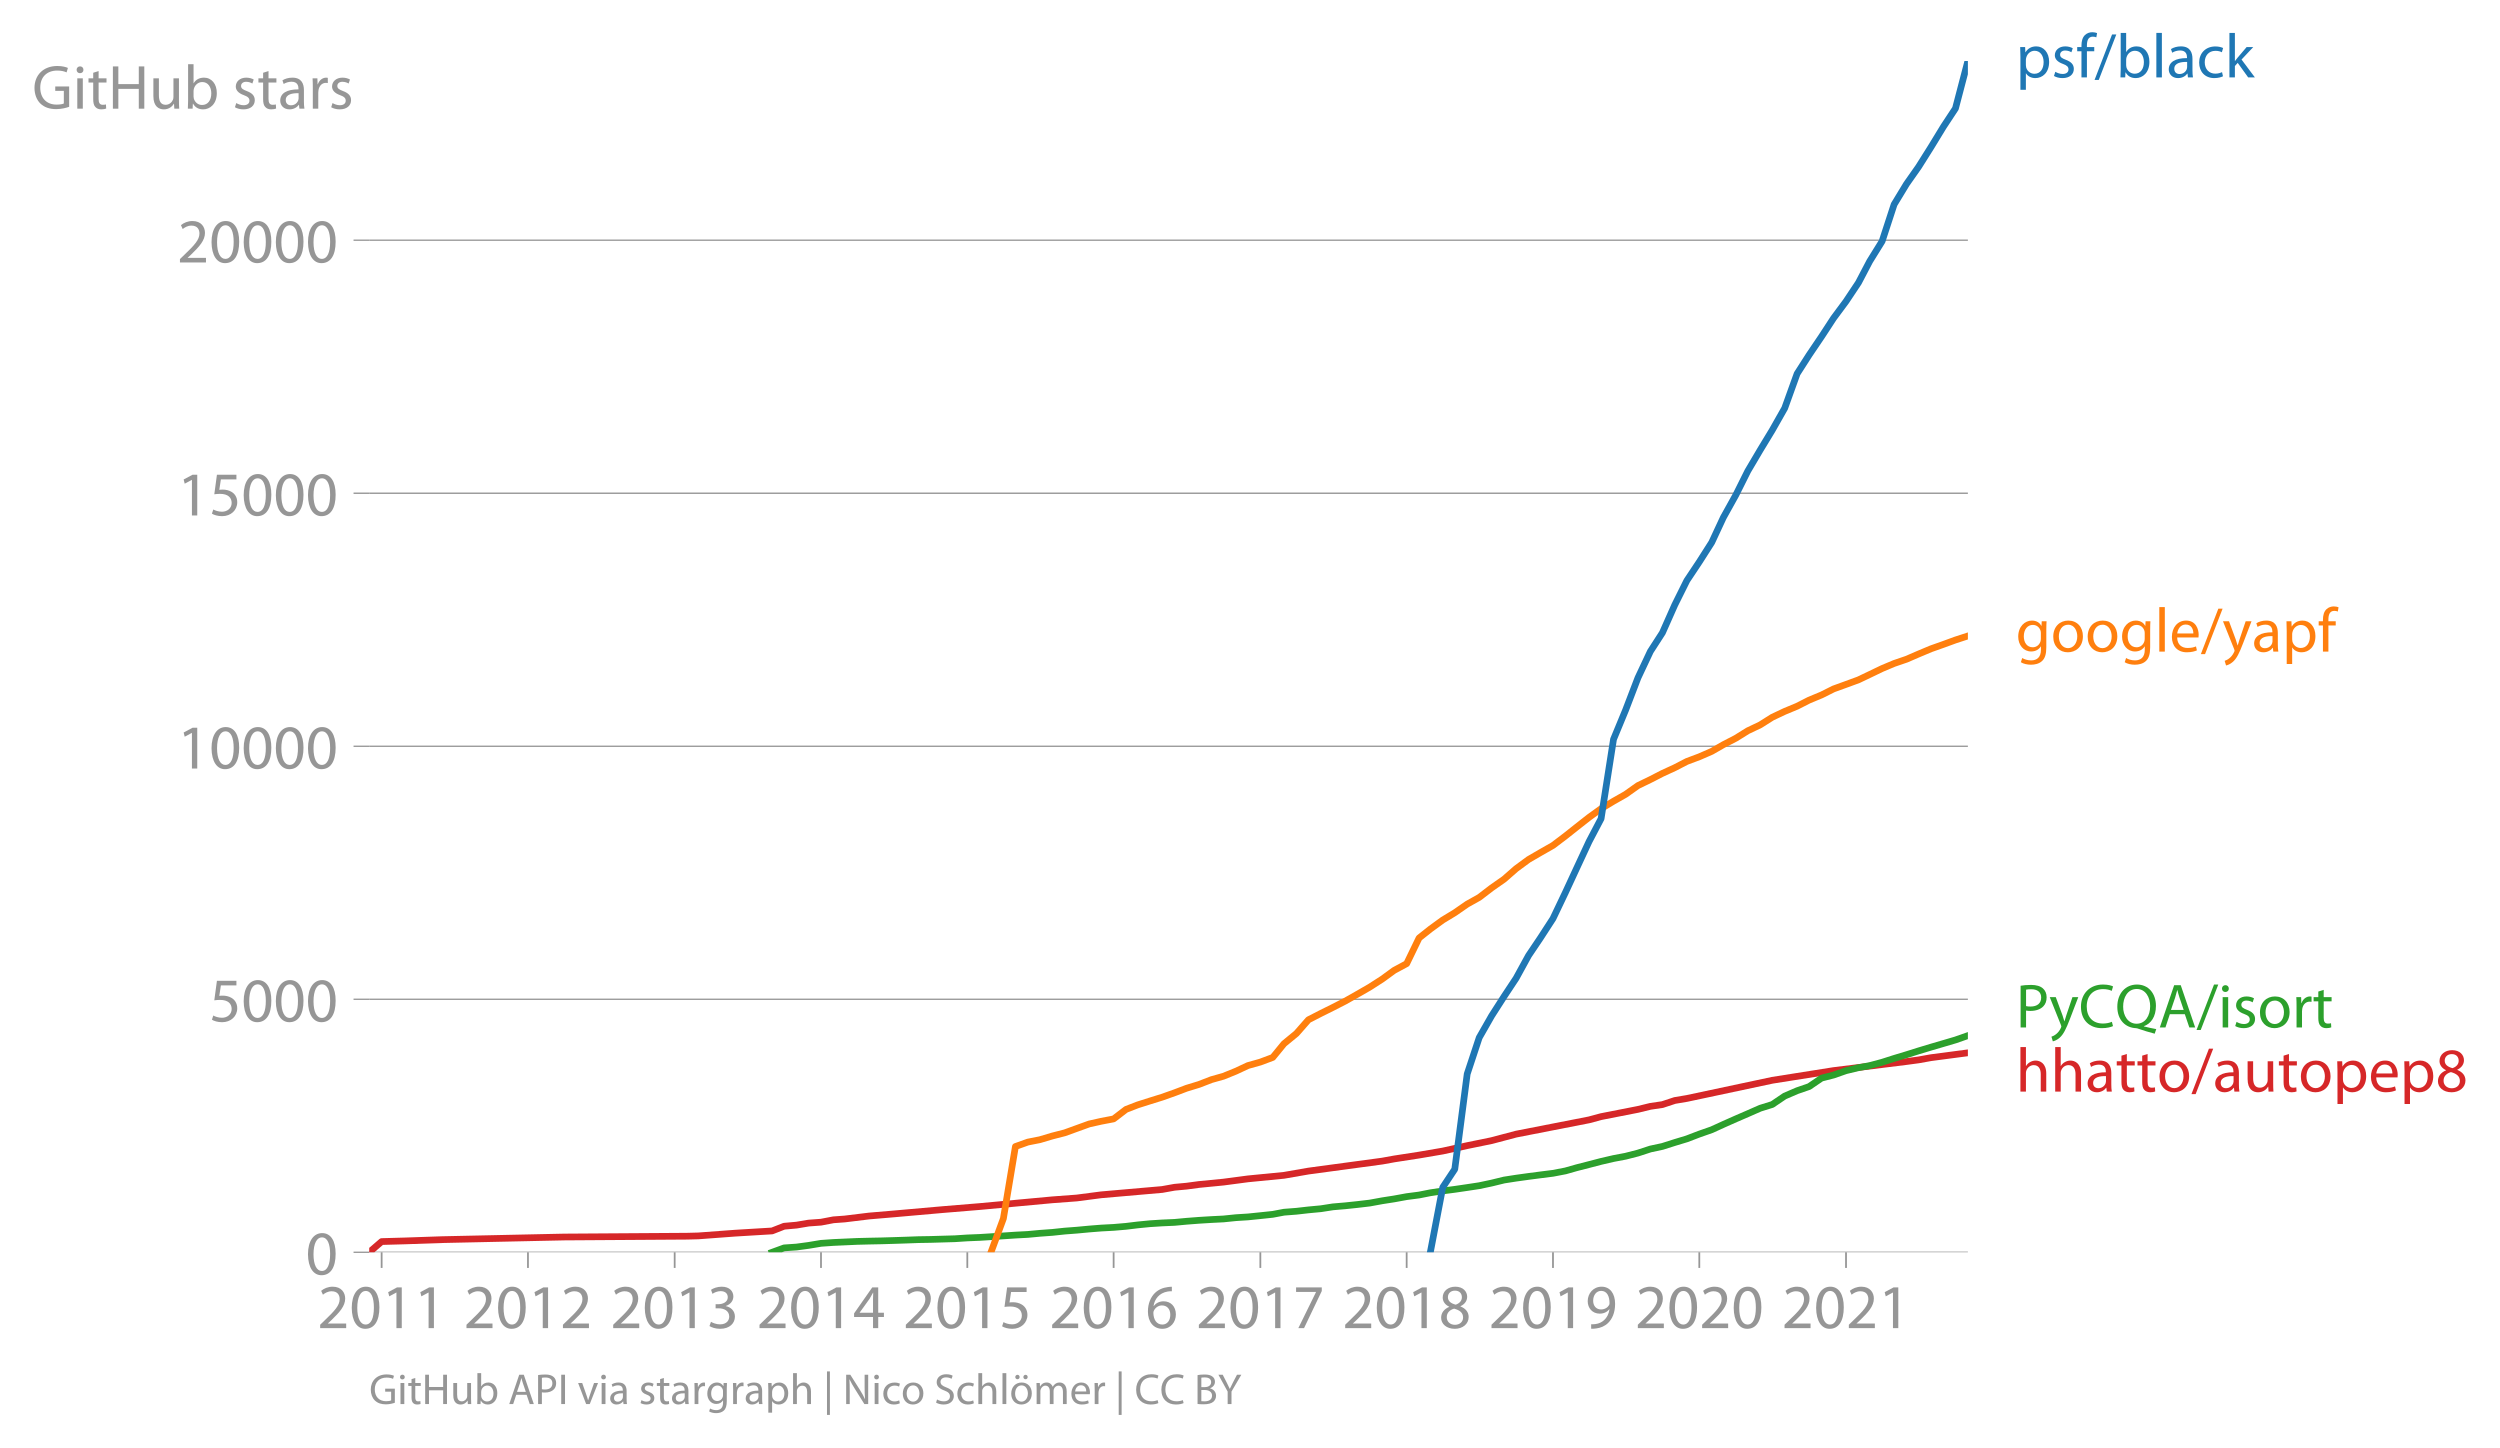
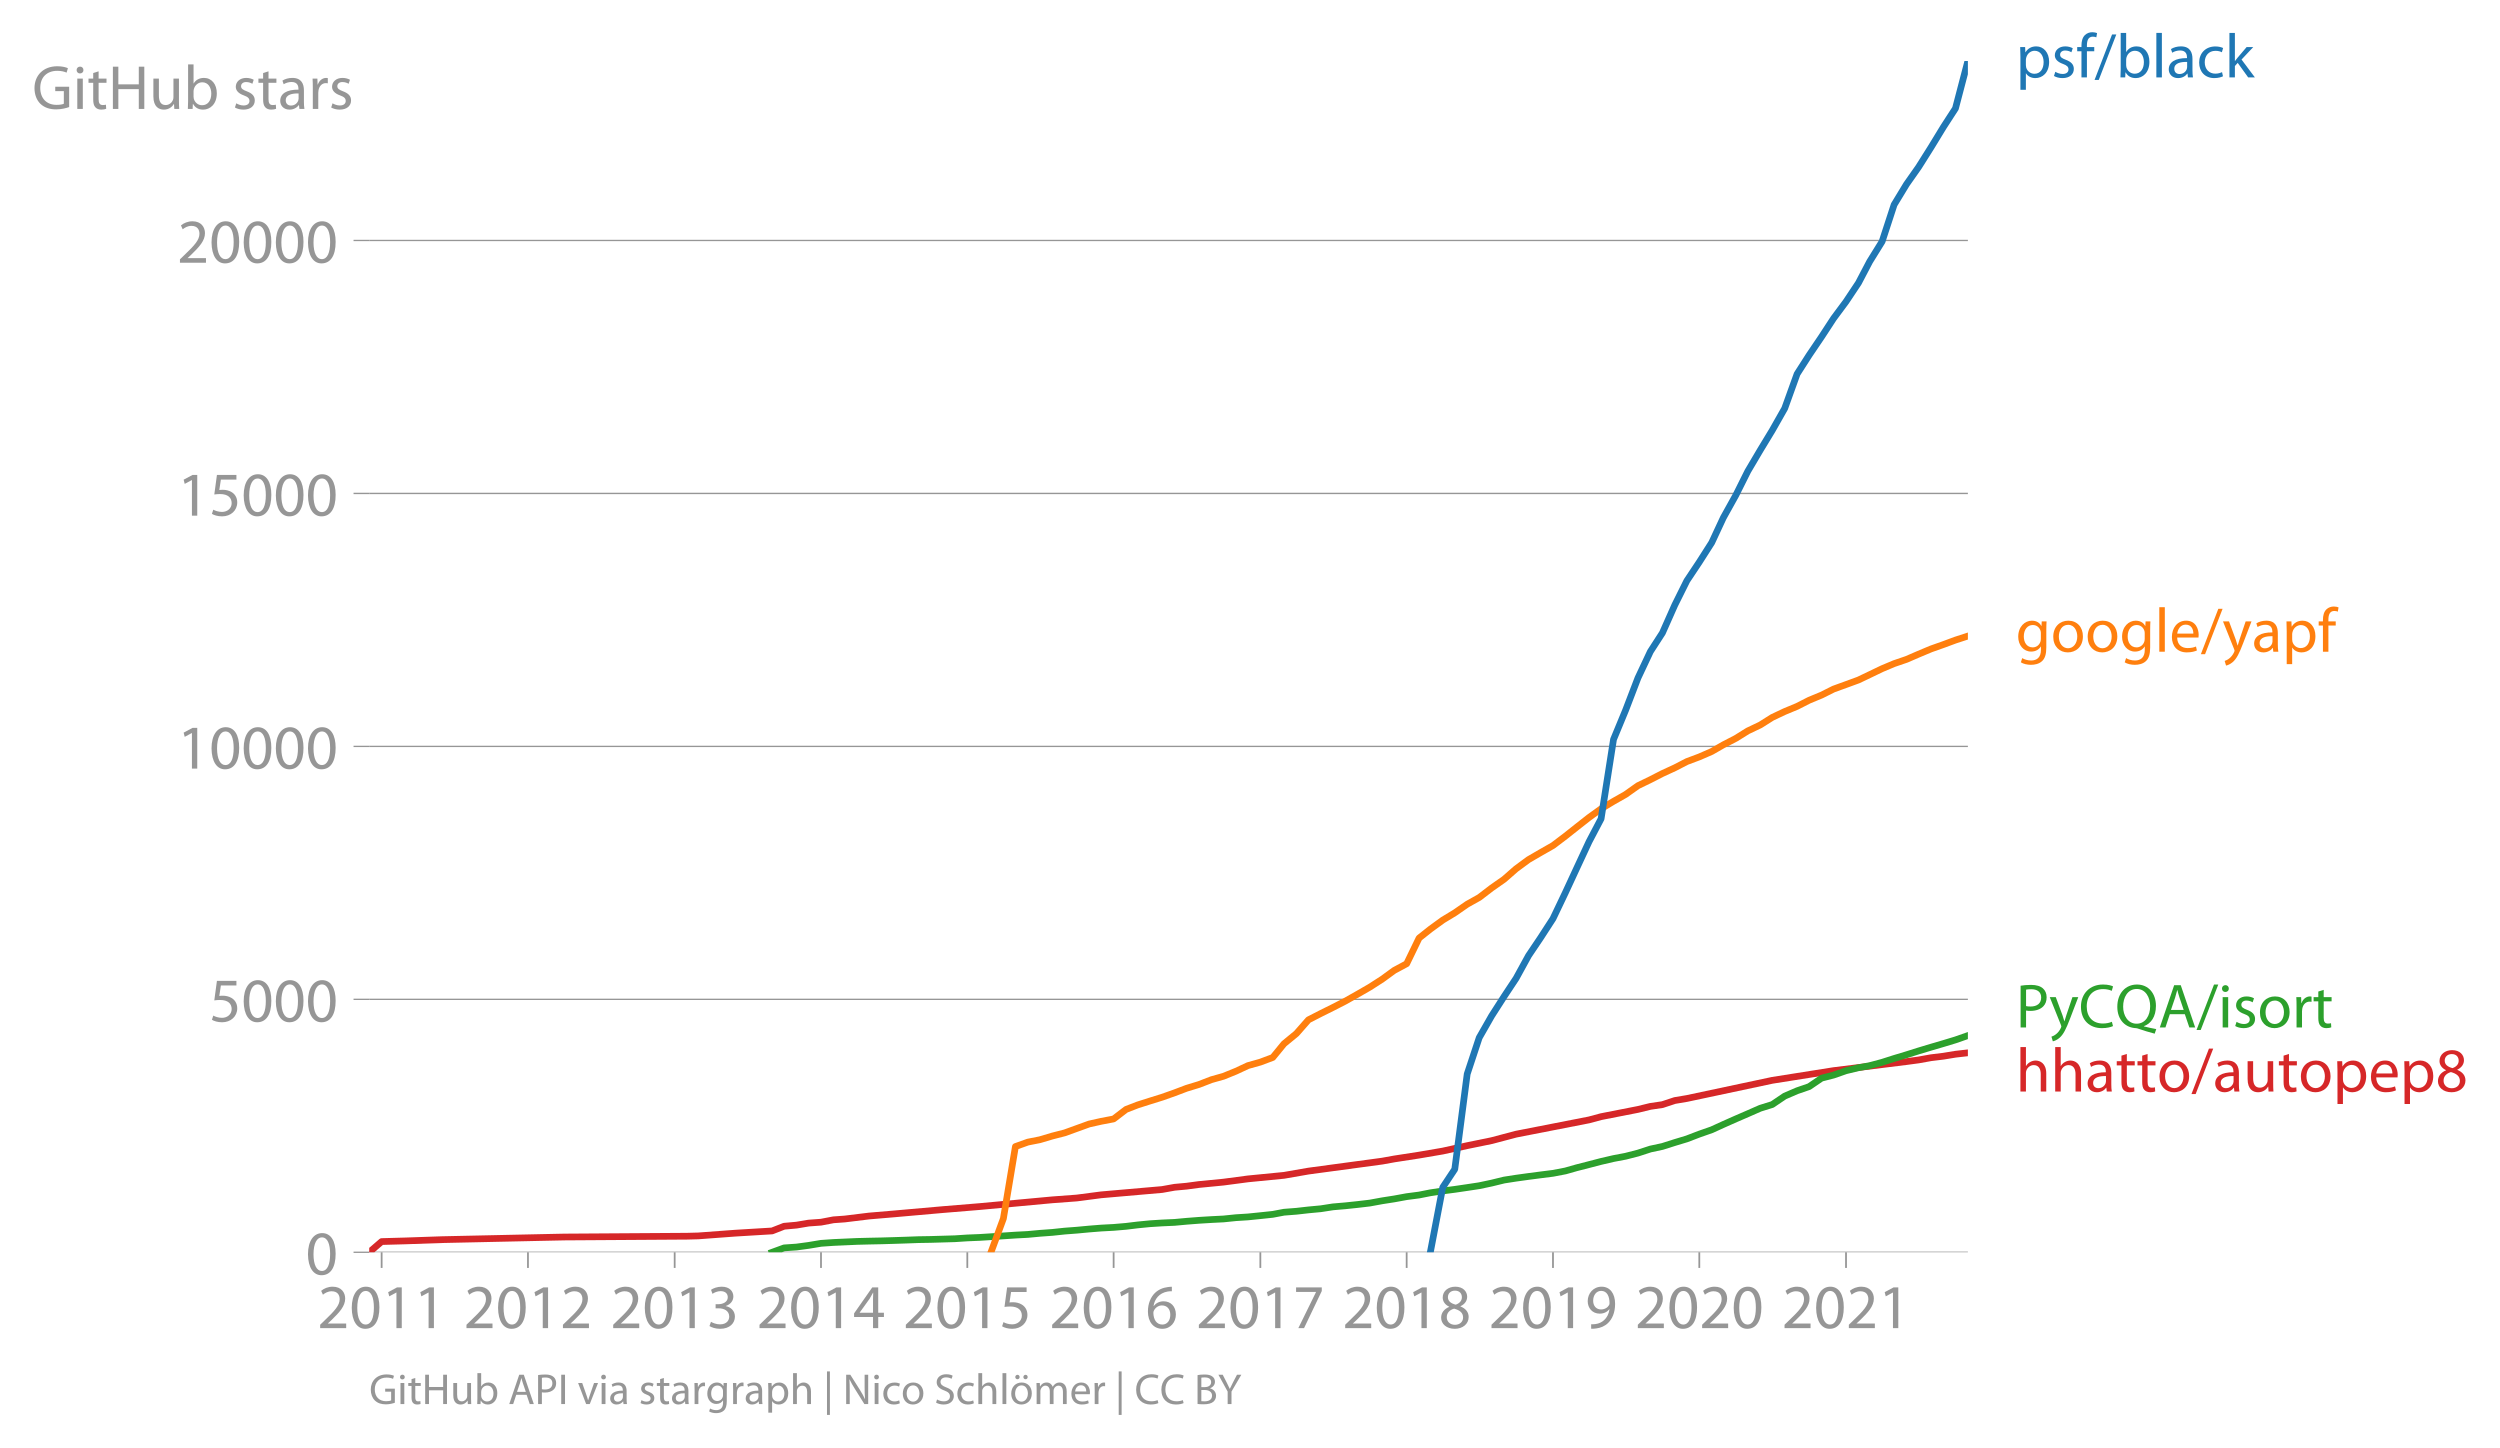
<svg xmlns="http://www.w3.org/2000/svg" xmlns:xlink="http://www.w3.org/1999/xlink" height="431.029" viewBox="0 0 558.463 323.272" width="744.617">
  <defs>
    <style>*{stroke-linecap:butt;stroke-linejoin:round}</style>
  </defs>
  <g id="figure_1">
    <path d="M0 323.272h558.463V0H0z" style="fill:none" id="patch_1" />
    <g id="axes_1">
      <path d="M82.476 279.744h357.12V13.632H82.476z" style="fill:none" id="patch_2" />
      <g id="matplotlib.axis_1">
        <g id="xtick_1">
          <g id="line2d_1">
            <defs>
-               <path d="M0 0v3.5" id="m4d431ffaff" style="stroke:#969696;stroke-width:.4" />
-             </defs>
-             <use style="fill:#969696;stroke:#969696;stroke-width:.4" x="85.252" xlink:href="#m4d431ffaff" y="279.744" />
+               <path d="M0 0v3.5" id="mb6b2a03247" style="stroke:#969696;stroke-width:.4" />
+             </defs>
+             <use style="fill:#969696;stroke:#969696;stroke-width:.4" x="85.252" xlink:href="#mb6b2a03247" y="279.744" />
          </g>
          <g style="fill:#969696" transform="matrix(.14 0 0 -.14 70.89 296.684)" id="text_1">
            <defs>
              <path d="M2944 0v467H1075v13l333 307c877 845 1434 1466 1434 2234 0 595-378 1209-1274 1209-480 0-890-179-1178-422l180-397c192 160 505 352 883 352 621 0 825-390 825-813-6-627-486-1164-1548-2176L288 346V0h2656z" id="MyriadPro-Regular-32" transform="scale(.01563)" />
              <path d="M1677 4230c-845 0-1447-768-1447-2163C243 691 794-70 1606-70c922 0 1447 780 1447 2195 0 1325-499 2105-1376 2105zm-32-435c582 0 845-672 845-1696 0-1062-276-1734-852-1734-512 0-844 614-844 1696 0 1133 358 1734 851 1734z" id="MyriadPro-Regular-30" transform="scale(.01563)" />
              <path d="M1510 0h544v4160h-480l-908-486 108-429 724 390h12V0z" id="MyriadPro-Regular-31" transform="scale(.01563)" />
            </defs>
            <use xlink:href="#MyriadPro-Regular-32" />
            <use x="51.3" xlink:href="#MyriadPro-Regular-30" />
            <use x="102.6" xlink:href="#MyriadPro-Regular-31" />
            <use x="153.9" xlink:href="#MyriadPro-Regular-31" />
          </g>
        </g>
        <g id="xtick_2">
-           <use style="fill:#969696;stroke:#969696;stroke-width:.4" x="117.938" xlink:href="#m4d431ffaff" y="279.744" id="line2d_2" />
+           <use style="fill:#969696;stroke:#969696;stroke-width:.4" x="117.938" xlink:href="#mb6b2a03247" y="279.744" id="line2d_2" />
          <g style="fill:#969696" transform="matrix(.14 0 0 -.14 103.574 296.684)" id="text_2">
            <use xlink:href="#MyriadPro-Regular-32" />
            <use x="51.3" xlink:href="#MyriadPro-Regular-30" />
            <use x="102.6" xlink:href="#MyriadPro-Regular-31" />
            <use x="153.9" xlink:href="#MyriadPro-Regular-32" />
          </g>
        </g>
        <g id="xtick_3">
-           <use style="fill:#969696;stroke:#969696;stroke-width:.4" x="150.712" xlink:href="#m4d431ffaff" y="279.744" id="line2d_3" />
+           <use style="fill:#969696;stroke:#969696;stroke-width:.4" x="150.712" xlink:href="#mb6b2a03247" y="279.744" id="line2d_3" />
          <g style="fill:#969696" transform="matrix(.14 0 0 -.14 136.35 296.684)" id="text_3">
            <defs>
              <path d="M269 211C474 77 883-70 1350-70c999 0 1517 582 1517 1248 0 582-416 966-928 1068v13c512 186 768 551 768 979 0 506-371 992-1190 992-448 0-871-160-1088-320l147-409c179 128 499 275 832 275 518 0 730-294 730-627 0-493-519-704-928-704H896v-423h314c544 0 1068-249 1075-832 6-345-218-806-941-806-390 0-762 160-922 262L269 211z" id="MyriadPro-Regular-33" transform="scale(.01563)" />
            </defs>
            <use xlink:href="#MyriadPro-Regular-32" />
            <use x="51.3" xlink:href="#MyriadPro-Regular-30" />
            <use x="102.6" xlink:href="#MyriadPro-Regular-31" />
            <use x="153.9" xlink:href="#MyriadPro-Regular-33" />
          </g>
        </g>
        <g id="xtick_4">
-           <use style="fill:#969696;stroke:#969696;stroke-width:.4" x="183.398" xlink:href="#m4d431ffaff" y="279.744" id="line2d_4" />
+           <use style="fill:#969696;stroke:#969696;stroke-width:.4" x="183.398" xlink:href="#mb6b2a03247" y="279.744" id="line2d_4" />
          <g style="fill:#969696" transform="matrix(.14 0 0 -.14 169.034 296.684)" id="text_4">
            <defs>
              <path d="M2560 0v1133h582v441h-582v2586h-608L96 1504v-371h1933V0h531zM666 1574v13l1017 1415c115 192 218 371 346 614h19c-13-218-19-435-19-653V1574H666z" id="MyriadPro-Regular-34" transform="scale(.01563)" />
            </defs>
            <use xlink:href="#MyriadPro-Regular-32" />
            <use x="51.3" xlink:href="#MyriadPro-Regular-30" />
            <use x="102.6" xlink:href="#MyriadPro-Regular-31" />
            <use x="153.9" xlink:href="#MyriadPro-Regular-34" />
          </g>
        </g>
        <g id="xtick_5">
-           <use style="fill:#969696;stroke:#969696;stroke-width:.4" x="216.083" xlink:href="#m4d431ffaff" y="279.744" id="line2d_5" />
+           <use style="fill:#969696;stroke:#969696;stroke-width:.4" x="216.083" xlink:href="#mb6b2a03247" y="279.744" id="line2d_5" />
          <g style="fill:#969696" transform="matrix(.14 0 0 -.14 201.72 296.684)" id="text_5">
            <defs>
              <path d="M2771 4160H781L512 2163c154 19 339 45 576 45 832 0 1190-384 1197-922 0-556-455-902-986-902-377 0-717 128-889 230L269 186C467 58 851-70 1306-70c902 0 1548 608 1548 1420 0 525-268 884-595 1069-256 154-576 224-896 224-153 0-243-13-339-25l160 1068h1587v474z" id="MyriadPro-Regular-35" transform="scale(.01563)" />
            </defs>
            <use xlink:href="#MyriadPro-Regular-32" />
            <use x="51.3" xlink:href="#MyriadPro-Regular-30" />
            <use x="102.6" xlink:href="#MyriadPro-Regular-31" />
            <use x="153.9" xlink:href="#MyriadPro-Regular-35" />
          </g>
        </g>
        <g id="xtick_6">
-           <use style="fill:#969696;stroke:#969696;stroke-width:.4" x="248.768" xlink:href="#m4d431ffaff" y="279.744" id="line2d_6" />
+           <use style="fill:#969696;stroke:#969696;stroke-width:.4" x="248.768" xlink:href="#mb6b2a03247" y="279.744" id="line2d_6" />
          <g style="fill:#969696" transform="matrix(.14 0 0 -.14 234.405 296.684)" id="text_6">
            <defs>
              <path d="M2662 4224c-102 0-243-6-409-32-525-64-986-275-1331-614-410-410-704-1056-704-1876C218 621 800-70 1690-70c864 0 1382 704 1382 1465 0 813-518 1344-1254 1344-461 0-807-217-1005-480h-19c96 685 563 1331 1446 1479 160 25 307 32 422 25v461zM1690 365c-589 0-903 505-916 1190 0 103 26 186 64 250 154 301 468 512 807 512 518 0 857-359 857-954s-326-998-806-998h-6z" id="MyriadPro-Regular-36" transform="scale(.01563)" />
            </defs>
            <use xlink:href="#MyriadPro-Regular-32" />
            <use x="51.3" xlink:href="#MyriadPro-Regular-30" />
            <use x="102.6" xlink:href="#MyriadPro-Regular-31" />
            <use x="153.9" xlink:href="#MyriadPro-Regular-36" />
          </g>
        </g>
        <g id="xtick_7">
-           <use style="fill:#969696;stroke:#969696;stroke-width:.4" x="281.543" xlink:href="#m4d431ffaff" y="279.744" id="line2d_7" />
+           <use style="fill:#969696;stroke:#969696;stroke-width:.4" x="281.543" xlink:href="#mb6b2a03247" y="279.744" id="line2d_7" />
          <g style="fill:#969696" transform="matrix(.14 0 0 -.14 267.18 296.684)" id="text_7">
            <defs>
              <path d="M365 4160v-467h2035v-13L595 0h583l1811 3789v371H365z" id="MyriadPro-Regular-37" transform="scale(.01563)" />
            </defs>
            <use xlink:href="#MyriadPro-Regular-32" />
            <use x="51.3" xlink:href="#MyriadPro-Regular-30" />
            <use x="102.6" xlink:href="#MyriadPro-Regular-31" />
            <use x="153.9" xlink:href="#MyriadPro-Regular-37" />
          </g>
        </g>
        <g id="xtick_8">
-           <use style="fill:#969696;stroke:#969696;stroke-width:.4" x="314.228" xlink:href="#m4d431ffaff" y="279.744" id="line2d_8" />
+           <use style="fill:#969696;stroke:#969696;stroke-width:.4" x="314.228" xlink:href="#mb6b2a03247" y="279.744" id="line2d_8" />
          <g style="fill:#969696" transform="matrix(.14 0 0 -.14 299.865 296.684)" id="text_8">
            <defs>
              <path d="M1062 2170c-512-218-825-589-825-1114C237 448 762-70 1632-70c794 0 1414 486 1414 1209 0 506-320 871-838 1075v20c512 243 685 620 685 972 0 519-403 1024-1210 1024-729 0-1286-448-1286-1107 0-358 198-717 659-934l6-19zm583-1831c-531 0-851 371-832 794 0 397 262 717 749 857 563-160 915-403 915-908 0-423-327-743-832-743zm6 3488c506 0 704-345 704-678 0-378-275-634-633-755-480 128-794 352-794 768 0 358 256 665 723 665z" id="MyriadPro-Regular-38" transform="scale(.01563)" />
            </defs>
            <use xlink:href="#MyriadPro-Regular-32" />
            <use x="51.3" xlink:href="#MyriadPro-Regular-30" />
            <use x="102.6" xlink:href="#MyriadPro-Regular-31" />
            <use x="153.9" xlink:href="#MyriadPro-Regular-38" />
          </g>
        </g>
        <g id="xtick_9">
-           <use style="fill:#969696;stroke:#969696;stroke-width:.4" x="346.913" xlink:href="#m4d431ffaff" y="279.744" id="line2d_9" />
+           <use style="fill:#969696;stroke:#969696;stroke-width:.4" x="346.913" xlink:href="#mb6b2a03247" y="279.744" id="line2d_9" />
          <g style="fill:#969696" transform="matrix(.14 0 0 -.14 332.55 296.684)" id="text_9">
            <defs>
              <path d="M614-64c135-6 314 0 519 32 448 51 889 243 1209 557 410 397 717 1037 717 1952 0 1062-525 1753-1376 1753S262 3539 262 2752c0-710 480-1274 1229-1274 416 0 749 167 979 448h20c-77-492-276-857-551-1107-237-224-544-358-870-403-192-19-333-32-455-19V-64zm1024 3866c589 0 852-544 852-1255 0-89-20-153-52-205-147-249-441-435-819-435-486 0-800 365-800 883 0 589 339 1012 813 1012h6z" id="MyriadPro-Regular-39" transform="scale(.01563)" />
            </defs>
            <use xlink:href="#MyriadPro-Regular-32" />
            <use x="51.3" xlink:href="#MyriadPro-Regular-30" />
            <use x="102.6" xlink:href="#MyriadPro-Regular-31" />
            <use x="153.9" xlink:href="#MyriadPro-Regular-39" />
          </g>
        </g>
        <g id="xtick_10">
-           <use style="fill:#969696;stroke:#969696;stroke-width:.4" x="379.599" xlink:href="#m4d431ffaff" y="279.744" id="line2d_10" />
+           <use style="fill:#969696;stroke:#969696;stroke-width:.4" x="379.599" xlink:href="#mb6b2a03247" y="279.744" id="line2d_10" />
          <g style="fill:#969696" transform="matrix(.14 0 0 -.14 365.236 296.684)" id="text_10">
            <use xlink:href="#MyriadPro-Regular-32" />
            <use x="51.3" xlink:href="#MyriadPro-Regular-30" />
            <use x="102.6" xlink:href="#MyriadPro-Regular-32" />
            <use x="153.9" xlink:href="#MyriadPro-Regular-30" />
          </g>
        </g>
        <g id="xtick_11">
-           <use style="fill:#969696;stroke:#969696;stroke-width:.4" x="412.373" xlink:href="#m4d431ffaff" y="279.744" id="line2d_11" />
+           <use style="fill:#969696;stroke:#969696;stroke-width:.4" x="412.373" xlink:href="#mb6b2a03247" y="279.744" id="line2d_11" />
          <g style="fill:#969696" transform="matrix(.14 0 0 -.14 398.01 296.684)" id="text_11">
            <use xlink:href="#MyriadPro-Regular-32" />
            <use x="51.3" xlink:href="#MyriadPro-Regular-30" />
            <use x="102.6" xlink:href="#MyriadPro-Regular-32" />
            <use x="153.9" xlink:href="#MyriadPro-Regular-31" />
          </g>
        </g>
      </g>
      <g id="matplotlib.axis_2">
        <g id="ytick_1">
-           <path clip-path="url(#p0f6d5cdd6c)" d="M82.476 279.744h357.12" style="fill:none;stroke:#969696;stroke-linecap:square;stroke-width:.3" id="line2d_12" />
+           <path clip-path="url(#p0bcf67de30)" d="M82.476 279.744h357.12" style="fill:none;stroke:#969696;stroke-linecap:square;stroke-width:.3" id="line2d_12" />
          <g id="line2d_13">
            <defs>
-               <path d="M0 0h-3.5" id="m57608f3eb5" style="stroke:#969696;stroke-width:.3" />
-             </defs>
-             <use style="fill:#969696;stroke:#969696;stroke-width:.3" x="82.476" xlink:href="#m57608f3eb5" y="279.744" />
+               <path d="M0 0h-3.5" id="m0b00aa6cf5" style="stroke:#969696;stroke-width:.3" />
+             </defs>
+             <use style="fill:#969696;stroke:#969696;stroke-width:.3" x="82.476" xlink:href="#m0b00aa6cf5" y="279.744" />
          </g>
          <use xlink:href="#MyriadPro-Regular-30" style="fill:#969696" transform="matrix(.14 0 0 -.14 68.295 284.714)" id="text_12" />
        </g>
        <g id="ytick_2">
-           <path clip-path="url(#p0f6d5cdd6c)" d="M82.476 223.223h357.12" style="fill:none;stroke:#969696;stroke-linecap:square;stroke-width:.3" id="line2d_14" />
-           <use style="fill:#969696;stroke:#969696;stroke-width:.3" x="82.476" xlink:href="#m57608f3eb5" y="223.223" id="line2d_15" />
-           <g style="fill:#969696" transform="matrix(.14 0 0 -.14 46.75 228.193)" id="text_13">
+           <path clip-path="url(#p0bcf67de30)" d="M82.476 223.238h357.12" style="fill:none;stroke:#969696;stroke-linecap:square;stroke-width:.3" id="line2d_14" />
+           <use style="fill:#969696;stroke:#969696;stroke-width:.3" x="82.476" xlink:href="#m0b00aa6cf5" y="223.238" id="line2d_15" />
+           <g style="fill:#969696" transform="matrix(.14 0 0 -.14 46.75 228.208)" id="text_13">
            <use xlink:href="#MyriadPro-Regular-35" />
            <use x="51.3" xlink:href="#MyriadPro-Regular-30" />
            <use x="102.6" xlink:href="#MyriadPro-Regular-30" />
            <use x="153.9" xlink:href="#MyriadPro-Regular-30" />
          </g>
        </g>
        <g id="ytick_3">
-           <path clip-path="url(#p0f6d5cdd6c)" d="M82.476 166.702h357.12" style="fill:none;stroke:#969696;stroke-linecap:square;stroke-width:.3" id="line2d_16" />
-           <use style="fill:#969696;stroke:#969696;stroke-width:.3" x="82.476" xlink:href="#m57608f3eb5" y="166.702" id="line2d_17" />
-           <g style="fill:#969696" transform="matrix(.14 0 0 -.14 39.568 171.672)" id="text_14">
+           <path clip-path="url(#p0bcf67de30)" d="M82.476 166.731h357.12" style="fill:none;stroke:#969696;stroke-linecap:square;stroke-width:.3" id="line2d_16" />
+           <use style="fill:#969696;stroke:#969696;stroke-width:.3" x="82.476" xlink:href="#m0b00aa6cf5" y="166.731" id="line2d_17" />
+           <g style="fill:#969696" transform="matrix(.14 0 0 -.14 39.568 171.701)" id="text_14">
            <use xlink:href="#MyriadPro-Regular-31" />
            <use x="51.3" xlink:href="#MyriadPro-Regular-30" />
            <use x="102.6" xlink:href="#MyriadPro-Regular-30" />
            <use x="153.9" xlink:href="#MyriadPro-Regular-30" />
            <use x="205.2" xlink:href="#MyriadPro-Regular-30" />
          </g>
        </g>
        <g id="ytick_4">
-           <path clip-path="url(#p0f6d5cdd6c)" d="M82.476 110.181h357.12" style="fill:none;stroke:#969696;stroke-linecap:square;stroke-width:.3" id="line2d_18" />
-           <use style="fill:#969696;stroke:#969696;stroke-width:.3" x="82.476" xlink:href="#m57608f3eb5" y="110.181" id="line2d_19" />
-           <g style="fill:#969696" transform="matrix(.14 0 0 -.14 39.568 115.151)" id="text_15">
+           <path clip-path="url(#p0bcf67de30)" d="M82.476 110.225h357.12" style="fill:none;stroke:#969696;stroke-linecap:square;stroke-width:.3" id="line2d_18" />
+           <use style="fill:#969696;stroke:#969696;stroke-width:.3" x="82.476" xlink:href="#m0b00aa6cf5" y="110.225" id="line2d_19" />
+           <g style="fill:#969696" transform="matrix(.14 0 0 -.14 39.568 115.195)" id="text_15">
            <use xlink:href="#MyriadPro-Regular-31" />
            <use x="51.3" xlink:href="#MyriadPro-Regular-35" />
            <use x="102.6" xlink:href="#MyriadPro-Regular-30" />
            <use x="153.9" xlink:href="#MyriadPro-Regular-30" />
            <use x="205.2" xlink:href="#MyriadPro-Regular-30" />
          </g>
        </g>
        <g id="ytick_5">
-           <path clip-path="url(#p0f6d5cdd6c)" d="M82.476 53.66h357.12" style="fill:none;stroke:#969696;stroke-linecap:square;stroke-width:.3" id="line2d_20" />
-           <use style="fill:#969696;stroke:#969696;stroke-width:.3" x="82.476" xlink:href="#m57608f3eb5" y="53.66" id="line2d_21" />
-           <g style="fill:#969696" transform="matrix(.14 0 0 -.14 39.568 58.63)" id="text_16">
+           <path clip-path="url(#p0bcf67de30)" d="M82.476 53.718h357.12" style="fill:none;stroke:#969696;stroke-linecap:square;stroke-width:.3" id="line2d_20" />
+           <use style="fill:#969696;stroke:#969696;stroke-width:.3" x="82.476" xlink:href="#m0b00aa6cf5" y="53.718" id="line2d_21" />
+           <g style="fill:#969696" transform="matrix(.14 0 0 -.14 39.568 58.688)" id="text_16">
            <use xlink:href="#MyriadPro-Regular-32" />
            <use x="51.3" xlink:href="#MyriadPro-Regular-30" />
            <use x="102.6" xlink:href="#MyriadPro-Regular-30" />
            <use x="153.9" xlink:href="#MyriadPro-Regular-30" />
            <use x="205.2" xlink:href="#MyriadPro-Regular-30" />
          </g>
        </g>
-         <g style="fill:#969696" transform="matrix(.14 0 0 -.14 7.2 24.278)" id="text_17">
+         <g style="fill:#969696" transform="matrix(.14 0 0 -.14 7.2 24.335)" id="text_17">
          <defs>
            <path d="M3770 2266H2349v-448h877V531c-128-64-378-115-743-115-1005 0-1664 646-1664 1741 0 1081 685 1734 1735 1734 435 0 723-83 953-185l135 454c-186 90-576 198-1076 198-1446 0-2329-940-2336-2227 0-672 231-1248 602-1606 422-403 960-570 1613-570 582 0 1075 147 1325 237v2074z" id="MyriadPro-Regular-47" transform="scale(.01563)" />
            <path d="M1030 0v3098H467V0h563zM749 4320c-205 0-352-154-352-352 0-192 141-346 339-346 224 0 365 154 358 346 0 198-134 352-345 352z" id="MyriadPro-Regular-69" transform="scale(.01563)" />
            <path d="M595 3667v-569H115v-429h480V979c0-365 58-640 218-806C947 19 1158-70 1421-70c217 0 390 38 499 83l-26 422c-83-25-172-38-326-38-314 0-422 217-422 601v1671h806v429h-806v742l-551-173z" id="MyriadPro-Regular-74" transform="scale(.01563)" />
            <path d="M486 4314V0h557v2022h2087V0h563v4314h-563V2509H1043v1805H486z" id="MyriadPro-Regular-48" transform="scale(.01563)" />
            <path d="M3059 3098h-563V1197c0-103-19-205-51-288-103-250-365-512-743-512-512 0-691 397-691 985v1716H448V1286C448 198 1030-70 1517-70c550 0 877 326 1024 576h13l32-506h499c-19 243-26 525-26 845v2253z" id="MyriadPro-Regular-75" transform="scale(.01563)" />
            <path d="M467 800c0-275-13-589-25-800h486l26 512h19c230-410 589-582 1037-582 691 0 1388 550 1388 1657 7 941-537 1581-1305 1581-499 0-858-224-1056-570h-13v1946H467V800zm557 998c0 90 19 167 32 231 115 429 474 691 858 691 601 0 921-531 921-1152 0-710-352-1190-941-1190-409 0-736 268-844 659-13 64-26 134-26 205v556z" id="MyriadPro-Regular-62" transform="scale(.01563)" />
            <path d="M250 147C467 19 781-70 1120-70c736 0 1158 390 1158 934 0 461-275 730-812 934-404 154-589 269-589 525 0 231 185 423 518 423 288 0 512-103 634-180l141 410c-173 102-448 192-762 192-666 0-1069-410-1069-909 0-371 263-678 819-877 416-153 576-300 576-569 0-256-192-461-601-461-282 0-576 115-743 224L250 147z" id="MyriadPro-Regular-73" transform="scale(.01563)" />
            <path d="M2643 1901c0 621-230 1267-1177 1267-391 0-762-109-1018-275l128-371c218 140 518 230 806 230 634 0 704-461 704-717v-64C890 1978 224 1568 224 819c0-448 320-889 947-889 442 0 775 217 947 460h20l44-390h512c-38 211-51 474-51 742v1159zm-544-858c0-57-13-121-32-179-89-262-345-518-749-518-288 0-531 172-531 537 0 602 698 711 1312 698v-538z" id="MyriadPro-Regular-61" transform="scale(.01563)" />
            <path d="M467 0h557v1651c0 96 13 186 26 263 76 422 358 723 755 723 77 0 134-7 192-19v531c-51 13-96 19-160 19-378 0-717-262-858-678h-25l-20 608H442c19-288 25-602 25-967V0z" id="MyriadPro-Regular-72" transform="scale(.01563)" />
          </defs>
          <use xlink:href="#MyriadPro-Regular-47" />
          <use x="64.6" xlink:href="#MyriadPro-Regular-69" />
          <use x="88" xlink:href="#MyriadPro-Regular-74" />
          <use x="121.1" xlink:href="#MyriadPro-Regular-48" />
          <use x="186.3" xlink:href="#MyriadPro-Regular-75" />
          <use x="241.4" xlink:href="#MyriadPro-Regular-62" />
          <use x="298.3" xlink:href="#MyriadPro-Regular-20" />
          <use x="319.5" xlink:href="#MyriadPro-Regular-73" />
          <use x="359.1" xlink:href="#MyriadPro-Regular-74" />
          <use x="392.2" xlink:href="#MyriadPro-Regular-61" />
          <use x="440.4" xlink:href="#MyriadPro-Regular-72" />
          <use x="473.1" xlink:href="#MyriadPro-Regular-73" />
        </g>
      </g>
-       <path clip-path="url(#p0f6d5cdd6c)" d="m82.476 279.744 2.776-2.396 5.284-.147 8.238-.283 21.94-.474 5.372-.114 27.402-.18 2.508-.068 8.238-.61 8.239-.498 2.686-1.051 2.776-.249 2.687-.452 2.776-.204 2.776-.53 2.507-.182 5.462-.667 5.463-.463 11.014-.972 8.239-.679 16.208-1.503 5.463-.407 5.462-.712 13.611-1.187 2.776-.498 2.687-.248 2.776-.373 5.462-.532 5.463-.723 8.06-.791 5.462-.95 16.477-2.227 2.686-.486 5.552-.859 5.284-.904 5.462-1.21 5.462-1.119 5.463-1.447 16.298-3.188 2.686-.723 8.239-1.617 2.776-.678 2.686-.396 2.776-.915 2.687-.452 19.074-4.059 13.7-2.17 16.298-2.023 2.687-.362 2.776-.498 8.238-1.085h0" style="fill:none;stroke:#d62728;stroke-linecap:square;stroke-width:1.5" id="line2d_22" />
-       <path clip-path="url(#p0f6d5cdd6c)" d="m172.473 279.744 2.686-.983 2.776-.192 2.687-.362 2.776-.463 2.776-.193 2.507-.113 2.776-.124 2.686-.068 2.776-.056 2.687-.08 2.776-.09 2.776-.102 2.686-.045 2.776-.08 2.687-.078 2.776-.181 2.776-.113 2.507-.158 2.776-.181 2.687-.181 2.776-.147 2.686-.249 2.776-.203 2.776-.294 2.687-.204 2.776-.26 2.686-.214 2.776-.147 2.776-.238 2.597-.316 2.776-.272 2.686-.17 2.776-.123 2.687-.25 2.776-.214 2.776-.17 2.686-.135 2.776-.283 2.687-.17 2.776-.282 2.776-.294 2.507-.475 2.776-.214 2.687-.306 2.776-.26 2.686-.418 2.776-.237 2.776-.294 2.687-.317 2.776-.508 2.686-.419 2.776-.508 2.776-.362 2.508-.497 2.776-.419 2.686-.35 2.776-.407 2.686-.407 2.776-.588 2.776-.678 2.687-.418 2.776-.385 2.686-.35 2.776-.35 2.776-.532 2.508-.712 2.776-.712 2.686-.701 2.776-.644 2.687-.509 2.776-.712 2.776-.905 2.686-.576 2.776-.882 2.687-.814 2.776-1.062 2.776-.972 2.597-1.187 2.776-1.233 2.686-1.164 2.776-1.22 2.687-.837 2.776-1.877 2.776-1.198 2.686-.927 2.776-1.888 2.686-.69 2.776-.971 2.776-.667 2.508-.464 2.776-.746 2.686-.859 2.776-.837 2.687-.847 2.776-.837 2.776-.814 2.686-.791 2.776-.972" style="fill:none;stroke:#2ca02c;stroke-linecap:square;stroke-width:1.5" id="line2d_23" />
-       <path clip-path="url(#p0f6d5cdd6c)" d="m221.366 279.744 2.776-7.54 2.687-16.085 2.776-.995 2.686-.531 2.776-.826 2.776-.712 2.687-.972 2.776-1.006 2.686-.6 2.776-.53 2.776-2.126 2.597-1.006 2.776-.881 2.686-.837 2.776-.983 2.687-1.018 2.776-.848 2.776-1.074 2.686-.757 2.776-1.13 2.687-1.255 2.776-.78 2.776-1.04 2.507-3.064 2.776-2.283 2.687-3.063 2.776-1.425 2.686-1.334 2.776-1.424 2.776-1.571 2.687-1.549 2.776-1.786 2.686-1.956 2.776-1.492 2.776-5.731 2.508-1.99 2.776-2.023 2.686-1.628 2.776-1.922 2.686-1.503 2.776-2.125 2.776-1.944 2.687-2.352 2.776-2.046 2.686-1.56 2.776-1.582 2.776-2.103 2.508-1.99 2.776-2.181 2.686-1.933 2.776-1.673 2.687-1.526 2.776-1.967 2.776-1.345 2.686-1.38 2.776-1.277 2.687-1.39 2.776-1.04 2.776-1.21 2.597-1.492 2.776-1.436 2.686-1.673 2.776-1.322 2.687-1.696 2.776-1.311 2.776-1.153 2.686-1.368 2.776-1.153 2.686-1.345 2.776-1.006 2.776-1.018 2.508-1.198 2.776-1.334 2.686-1.13 2.776-.95 2.687-1.164 2.776-1.164 2.776-.984 2.686-.983 2.776-.905" style="fill:none;stroke:#ff7f0e;stroke-linecap:square;stroke-width:1.5" id="line2d_24" />
+       <path clip-path="url(#p0bcf67de30)" d="m82.476 279.744 2.776-2.396 5.284-.146 8.238-.283 21.94-.475 5.372-.113 27.402-.18 2.508-.068 8.238-.61 8.239-.498 2.686-1.05 2.776-.25 2.687-.452 2.776-.203 2.776-.531 2.507-.18 5.462-.668 5.463-.463 11.014-.972 8.239-.678 16.208-1.503 5.463-.407 5.462-.712 13.611-1.187 2.776-.497 2.687-.248 2.776-.373 5.462-.532 5.463-.723 8.06-.791 5.462-.95 16.477-2.226 2.686-.486 5.552-.858 5.284-.905 5.462-1.209 5.462-1.119 5.463-1.446 16.298-3.187 2.686-.723 8.239-1.617 2.776-.678 2.686-.395 2.776-.916 2.687-.452 19.074-4.057 13.7-2.17 16.298-2.023 2.687-.361 2.776-.498 2.776-.339 2.686-.44 2.776-.317h0" style="fill:none;stroke:#d62728;stroke-linecap:square;stroke-width:1.5" id="line2d_22" />
+       <path clip-path="url(#p0bcf67de30)" d="m172.473 279.744 2.686-.983 2.776-.192 2.687-.362 2.776-.463 2.776-.192 2.507-.113 2.776-.124 2.686-.068 2.776-.057 2.687-.079 2.776-.09 2.776-.102 2.686-.045 2.776-.08 2.687-.078 2.776-.181 2.776-.113 2.507-.158 2.776-.181 2.687-.181 2.776-.147 2.686-.249 2.776-.203 2.776-.294 2.687-.203 2.776-.26 2.686-.215 2.776-.147 2.776-.237 2.597-.317 2.776-.27 2.686-.17 2.776-.125 2.687-.248 2.776-.215 2.776-.17 2.686-.135 2.776-.283 2.687-.17 2.776-.282 2.776-.294 2.507-.474 2.776-.215 2.687-.305 2.776-.26 2.686-.418 2.776-.238 2.776-.293 2.687-.317 2.776-.508 2.686-.419 2.776-.508 2.776-.362 2.508-.497 2.776-.418 2.686-.35 2.776-.407 2.686-.407 2.776-.588 2.776-.678 2.687-.418 2.776-.384 2.686-.35 2.776-.351 2.776-.531 2.508-.712 2.776-.712 2.686-.7 2.776-.645 2.687-.509 2.776-.712 2.776-.904 2.686-.576 2.776-.882 2.687-.813 2.776-1.063 2.776-.971 2.597-1.187 2.776-1.232 2.686-1.164 2.776-1.22 2.687-.837 2.776-1.876 2.776-1.198 2.686-.926 2.776-1.888 2.686-.69 2.776-.971 2.776-.667 2.508-.463 2.776-.746 2.686-.859 2.776-.836 2.687-.848 2.776-.836 2.776-.814 2.686-.814 2.776-.971" style="fill:none;stroke:#2ca02c;stroke-linecap:square;stroke-width:1.5" id="line2d_23" />
+       <path clip-path="url(#p0bcf67de30)" d="m221.366 279.744 2.776-7.538 2.687-16.081 2.776-.995 2.686-.531 2.776-.825 2.776-.712 2.687-.972 2.776-1.006 2.686-.599 2.776-.53 2.776-2.126 2.597-1.005 2.776-.882 2.686-.836 2.776-.983 2.687-1.018 2.776-.847 2.776-1.074 2.686-.757 2.776-1.13 2.687-1.254 2.776-.78 2.776-1.04 2.507-3.063 2.776-2.283 2.687-3.062 2.776-1.424 2.686-1.334 2.776-1.424 2.776-1.57 2.687-1.549 2.776-1.785 2.686-1.956 2.776-1.491 2.776-5.73 2.508-1.99 2.776-2.022 2.686-1.627 2.776-1.922 2.686-1.503 2.776-2.124 2.776-1.944 2.687-2.35 2.776-2.046 2.686-1.56 2.776-1.582 2.776-2.102 2.508-1.99 2.776-2.18 2.686-1.933 2.776-1.673 2.687-1.525 2.776-1.967 2.776-1.345 2.686-1.378 2.776-1.277 2.687-1.39 2.776-1.04 2.776-1.21 2.597-1.491 2.776-1.435 2.686-1.673 2.776-1.322 2.687-1.695 2.776-1.311 2.776-1.153 2.686-1.368 2.776-1.152 2.686-1.345 2.776-1.006 2.776-1.017 2.508-1.198 2.776-1.334 2.686-1.13 2.776-.949 2.687-1.164 2.776-1.164 2.776-.983 2.686-.995 2.776-.904" style="fill:none;stroke:#ff7f0e;stroke-linecap:square;stroke-width:1.5" id="line2d_24" />
      <g style="fill:#1f77b4" transform="matrix(.14 0 0 -.14 450.31 17.293)" id="text_18">
        <defs>
          <path d="M467-1267h557V416h13c185-307 544-486 953-486 730 0 1408 550 1408 1664 0 940-563 1574-1312 1574-505 0-870-224-1100-602h-13l-26 532H442c12-295 25-615 25-1012v-3353zm557 3059c0 77 19 160 38 230 109 423 468 698 852 698 595 0 921-531 921-1152 0-710-345-1197-941-1197-403 0-742 269-844 659-13 71-26 148-26 231v531z" id="MyriadPro-Regular-70" transform="scale(.01563)" />
          <path d="M1082 0v2669h748v429h-748v166c0 474 121 896 601 896 160 0 275-32 359-70l76 435c-108 45-281 89-480 89-262 0-544-83-755-288-262-249-358-646-358-1081v-147H90v-429h435V0h557z" id="MyriadPro-Regular-66" transform="scale(.01563)" />
          <path d="m422-256 1792 4640h-435L-6-256h428z" id="MyriadPro-Regular-2f" transform="scale(.01563)" />
          <path d="M467 0h563v4544H467V0z" id="MyriadPro-Regular-6c" transform="scale(.01563)" />
          <path d="M2579 538c-160-71-371-154-691-154-614 0-1075 442-1075 1158 0 647 384 1172 1094 1172 307 0 519-71 653-148l128 436c-154 76-448 160-781 160-1011 0-1664-692-1664-1645C243 570 851-70 1786-70c416 0 742 108 889 185l-96 423z" id="MyriadPro-Regular-63" transform="scale(.01563)" />
          <path d="M1024 4544H467V0h557v1165l288 320L2381 0h685L1702 1824l1197 1274h-678l-909-1069c-90-109-198-243-275-352h-13v2867z" id="MyriadPro-Regular-6b" transform="scale(.01563)" />
        </defs>
        <use xlink:href="#MyriadPro-Regular-70" />
        <use x="56.9" xlink:href="#MyriadPro-Regular-73" />
        <use x="96.5" xlink:href="#MyriadPro-Regular-66" />
        <use x="125.7" xlink:href="#MyriadPro-Regular-2f" />
        <use x="160" xlink:href="#MyriadPro-Regular-62" />
        <use x="216.9" xlink:href="#MyriadPro-Regular-6c" />
        <use x="240.5" xlink:href="#MyriadPro-Regular-61" />
        <use x="288.7" xlink:href="#MyriadPro-Regular-63" />
        <use x="333.5" xlink:href="#MyriadPro-Regular-6b" />
      </g>
-       <g style="fill:#ff7f0e" transform="matrix(.14 0 0 -.14 450.31 145.56)" id="text_19">
+       <g style="fill:#ff7f0e" transform="matrix(.14 0 0 -.14 450.31 145.583)" id="text_19">
        <defs>
          <path d="M3110 2246c0 378 13 628 26 852h-493l-25-468h-13c-135 256-429 538-967 538-710 0-1395-595-1395-1645C243 666 794 13 1562 13c480 0 812 230 985 518h13V186c0-781-422-1082-998-1082-384 0-704 115-909 243l-141-429c250-166 659-256 1030-256 391 0 826 90 1127 372 301 268 441 704 441 1414v1798zm-556-928c0-96-13-204-45-300-122-359-435-576-781-576-608 0-915 505-915 1113 0 717 384 1171 921 1171 410 0 685-268 788-595 25-77 32-160 32-256v-557z" id="MyriadPro-Regular-67" transform="scale(.01563)" />
          <path d="M1779 3168c-857 0-1536-608-1536-1645C243 544 890-70 1728-70c749 0 1542 499 1542 1644 0 948-601 1594-1491 1594zm-13-422c666 0 928-666 928-1191 0-697-403-1203-940-1203-551 0-941 512-941 1190 0 589 288 1204 953 1204z" id="MyriadPro-Regular-6f" transform="scale(.01563)" />
          <path d="M2957 1446c6 58 19 148 19 263 0 569-269 1459-1280 1459-902 0-1453-736-1453-1670C243 563 813-70 1766-70c493 0 832 108 1031 198l-96 403c-211-89-455-160-858-160-563 0-1049 314-1062 1075h2176zM787 1850c45 390 295 915 864 915 634 0 787-557 781-915H787z" id="MyriadPro-Regular-65" transform="scale(.01563)" />
          <path d="M58 3098 1203 243c26-70 39-115 39-147s-20-77-45-134c-128-288-320-506-474-628-166-140-352-230-493-275l141-473c141 25 416 121 691 364 384 333 660 877 1063 1940l845 2208h-596l-614-1818c-77-224-141-461-198-646h-13c-51 185-128 428-199 633L672 3098H58z" id="MyriadPro-Regular-79" transform="scale(.01563)" />
        </defs>
        <use xlink:href="#MyriadPro-Regular-67" />
        <use x="55.9" xlink:href="#MyriadPro-Regular-6f" />
        <use x="110.8" xlink:href="#MyriadPro-Regular-6f" />
        <use x="165.7" xlink:href="#MyriadPro-Regular-67" />
        <use x="221.6" xlink:href="#MyriadPro-Regular-6c" />
        <use x="245.2" xlink:href="#MyriadPro-Regular-65" />
        <use x="295.3" xlink:href="#MyriadPro-Regular-2f" />
        <use x="329.6" xlink:href="#MyriadPro-Regular-79" />
        <use x="376.7" xlink:href="#MyriadPro-Regular-61" />
        <use x="424.9" xlink:href="#MyriadPro-Regular-70" />
        <use x="481.8" xlink:href="#MyriadPro-Regular-66" />
      </g>
-       <g style="fill:#2ca02c" transform="matrix(.14 0 0 -.14 450.31 229.524)" id="text_20">
+       <g style="fill:#2ca02c" transform="matrix(.14 0 0 -.14 450.31 229.52)" id="text_20">
        <defs>
          <path d="M486 0h557v1728c128-32 282-38 448-38 544 0 1024 160 1319 473 217 224 332 531 332 922 0 384-140 697-377 902-256 231-659 359-1210 359-448 0-800-39-1069-84V0zm557 3859c96 26 282 45 525 45 614 0 1018-275 1018-845 0-595-410-921-1082-921-186 0-339 12-461 44v1677z" id="MyriadPro-Regular-50" transform="scale(.01563)" />
          <path d="M3386 582c-224-108-570-179-909-179-1050 0-1658 679-1658 1735 0 1132 672 1779 1683 1779 359 0 660-77 871-179l134 454c-147 77-486 192-1024 192-1337 0-2253-915-2253-2266C230 704 1146-70 2362-70c524 0 934 108 1139 211l-115 441z" id="MyriadPro-Regular-43" transform="scale(.01563)" />
          <path d="M4205-166c-365 64-832 166-1261 275v25c717 250 1229 960 1229 2068 0 1273-762 2182-1933 2182-1165 0-2010-890-2010-2272C230 723 1107-32 2131-70c83 0 173-32 263-64 499-173 1068-346 1651-500l160 468zM2195 384c-870 0-1376 826-1369 1741-7 934 454 1805 1395 1805 915 0 1363-890 1363-1754 0-986-499-1792-1382-1792h-7z" id="MyriadPro-Regular-51" transform="scale(.01563)" />
          <path d="M2714 1357 3174 0h596L2298 4314h-672L160 0h576l448 1357h1530zm-1415 435 423 1248c83 262 153 525 217 781h13c64-250 128-506 224-787l422-1242H1299z" id="MyriadPro-Regular-41" transform="scale(.01563)" />
        </defs>
        <use xlink:href="#MyriadPro-Regular-50" />
        <use x="53.2" xlink:href="#MyriadPro-Regular-79" />
        <use x="100.3" xlink:href="#MyriadPro-Regular-43" />
        <use x="158.3" xlink:href="#MyriadPro-Regular-51" />
        <use x="227.2" xlink:href="#MyriadPro-Regular-41" />
        <use x="288.4" xlink:href="#MyriadPro-Regular-2f" />
        <use x="322.7" xlink:href="#MyriadPro-Regular-69" />
        <use x="346.1" xlink:href="#MyriadPro-Regular-73" />
        <use x="385.7" xlink:href="#MyriadPro-Regular-6f" />
        <use x="440.6" xlink:href="#MyriadPro-Regular-72" />
        <use x="473.3" xlink:href="#MyriadPro-Regular-74" />
      </g>
-       <g style="fill:#d62728" transform="matrix(.14 0 0 -.14 450.31 243.846)" id="text_21">
+       <g style="fill:#d62728" transform="matrix(.14 0 0 -.14 450.31 243.84)" id="text_21">
        <defs>
          <path d="M467 0h563v1869c0 109 7 192 39 269 102 307 390 563 755 563 531 0 717-423 717-922V0h563v1843c0 1069-666 1325-1082 1325-211 0-409-64-576-160-172-96-313-237-403-397h-13v1933H467V0z" id="MyriadPro-Regular-68" transform="scale(.01563)" />
        </defs>
        <use xlink:href="#MyriadPro-Regular-68" />
        <use x="55.5" xlink:href="#MyriadPro-Regular-68" />
        <use x="111" xlink:href="#MyriadPro-Regular-61" />
        <use x="159.2" xlink:href="#MyriadPro-Regular-74" />
        <use x="192.3" xlink:href="#MyriadPro-Regular-74" />
        <use x="225.4" xlink:href="#MyriadPro-Regular-6f" />
        <use x="280.3" xlink:href="#MyriadPro-Regular-2f" />
        <use x="314.6" xlink:href="#MyriadPro-Regular-61" />
        <use x="362.8" xlink:href="#MyriadPro-Regular-75" />
        <use x="417.9" xlink:href="#MyriadPro-Regular-74" />
        <use x="451" xlink:href="#MyriadPro-Regular-6f" />
        <use x="505.9" xlink:href="#MyriadPro-Regular-70" />
        <use x="562.8" xlink:href="#MyriadPro-Regular-65" />
        <use x="612.9" xlink:href="#MyriadPro-Regular-70" />
        <use x="669.8" xlink:href="#MyriadPro-Regular-38" />
      </g>
      <g style="fill:#969696" transform="matrix(.09716 0 0 -.09716 82.476 313.643)" id="text_22">
        <defs>
          <path d="M486 4314V0h557v4314H486z" id="MyriadPro-Regular-49" transform="scale(.01563)" />
          <path d="M83 3098 1261 0h537l1216 3098h-588l-602-1741c-102-282-192-538-262-794h-20c-64 256-147 512-249 794L685 3098H83z" id="MyriadPro-Regular-76" transform="scale(.01563)" />
          <path d="M550 4800v-6400h429v6400H550z" id="MyriadPro-Regular-7c" transform="scale(.01563)" />
          <path d="M1011 0v1843c0 717-13 1235-45 1779l20 7c217-467 505-960 806-1440L3162 0h563v4314h-525V2509c0-672 13-1197 64-1773l-13-6c-205 441-454 896-774 1401L1094 4314H486V0h525z" id="MyriadPro-Regular-4e" transform="scale(.01563)" />
          <path d="M269 211C499 58 954-70 1370-70c1017 0 1510 582 1510 1248 0 633-371 985-1101 1267-595 230-857 429-857 832 0 294 224 646 812 646 391 0 679-128 820-205l153 455c-192 109-512 211-953 211-839 0-1396-499-1396-1171 0-608 436-973 1140-1223 582-224 812-454 812-857 0-435-332-736-902-736-384 0-749 128-998 281L269 211z" id="MyriadPro-Regular-53" transform="scale(.01563)" />
          <path d="M1165 3648c185 0 313 154 313 326 0 186-134 327-313 327s-327-147-327-327c0-172 135-326 320-326h7zm1184 0c185 0 313 154 313 326 0 186-134 327-313 327s-320-147-320-327c0-172 128-326 313-326h7zm-570-480c-857 0-1536-608-1536-1645C243 544 890-70 1728-70c749 0 1542 499 1542 1644 0 948-601 1594-1491 1594zm-13-422c666 0 928-666 928-1191 0-697-403-1203-940-1203-551 0-941 512-941 1190 0 589 288 1204 953 1204z" id="MyriadPro-Regular-f6" transform="scale(.01563)" />
          <path d="M467 0h551v1869c0 96 12 192 44 275 90 282 346 563 698 563 429 0 646-358 646-851V0h551v1914c0 102 19 204 45 281 96 275 345 512 665 512 455 0 672-358 672-953V0h551v1824c0 1075-608 1344-1018 1344-294 0-499-77-685-218-128-96-249-230-345-403h-13c-135 365-455 621-877 621-512 0-800-275-973-570h-19l-26 500H442c19-256 25-519 25-839V0z" id="MyriadPro-Regular-6d" transform="scale(.01563)" />
          <path d="M486 13c186-26 480-51 864-51 704 0 1191 128 1492 403 217 211 364 493 364 864 0 640-480 979-889 1081v13c454 167 729 531 729 947 0 340-134 596-358 762-269 218-627 314-1184 314-390 0-774-39-1018-90V13zm557 3865c90 20 237 39 493 39 563 0 947-199 947-704 0-416-345-723-934-723h-506v1388zm0-1811h461c608 0 1114-243 1114-832 0-627-532-838-1108-838-198 0-358 6-467 25v1645z" id="MyriadPro-Regular-42" transform="scale(.01563)" />
          <path d="M2010 0v1837l1446 2477h-634l-620-1191c-167-326-314-608-436-889h-12c-135 300-263 563-429 889L717 4314H83l1363-2484V0h564z" id="MyriadPro-Regular-59" transform="scale(.01563)" />
        </defs>
        <use xlink:href="#MyriadPro-Regular-47" />
        <use x="64.6" xlink:href="#MyriadPro-Regular-69" />
        <use x="88" xlink:href="#MyriadPro-Regular-74" />
        <use x="121.1" xlink:href="#MyriadPro-Regular-48" />
        <use x="186.3" xlink:href="#MyriadPro-Regular-75" />
        <use x="241.4" xlink:href="#MyriadPro-Regular-62" />
        <use x="298.3" xlink:href="#MyriadPro-Regular-20" />
        <use x="319.5" xlink:href="#MyriadPro-Regular-41" />
        <use x="380.7" xlink:href="#MyriadPro-Regular-50" />
        <use x="433.9" xlink:href="#MyriadPro-Regular-49" />
        <use x="457.8" xlink:href="#MyriadPro-Regular-20" />
        <use x="479" xlink:href="#MyriadPro-Regular-76" />
        <use x="527.1" xlink:href="#MyriadPro-Regular-69" />
        <use x="550.5" xlink:href="#MyriadPro-Regular-61" />
        <use x="598.7" xlink:href="#MyriadPro-Regular-20" />
        <use x="619.9" xlink:href="#MyriadPro-Regular-73" />
        <use x="659.5" xlink:href="#MyriadPro-Regular-74" />
        <use x="692.6" xlink:href="#MyriadPro-Regular-61" />
        <use x="740.8" xlink:href="#MyriadPro-Regular-72" />
        <use x="773.5" xlink:href="#MyriadPro-Regular-67" />
        <use x="829.4" xlink:href="#MyriadPro-Regular-72" />
        <use x="862.1" xlink:href="#MyriadPro-Regular-61" />
        <use x="910.3" xlink:href="#MyriadPro-Regular-70" />
        <use x="967.2" xlink:href="#MyriadPro-Regular-68" />
        <use x="1022.7" xlink:href="#MyriadPro-Regular-20" />
        <use x="1043.9" xlink:href="#MyriadPro-Regular-7c" />
        <use x="1067.8" xlink:href="#MyriadPro-Regular-20" />
        <use x="1089" xlink:href="#MyriadPro-Regular-4e" />
        <use x="1154.8" xlink:href="#MyriadPro-Regular-69" />
        <use x="1178.2" xlink:href="#MyriadPro-Regular-63" />
        <use x="1223" xlink:href="#MyriadPro-Regular-6f" />
        <use x="1277.9" xlink:href="#MyriadPro-Regular-20" />
        <use x="1299.1" xlink:href="#MyriadPro-Regular-53" />
        <use x="1348.4" xlink:href="#MyriadPro-Regular-63" />
        <use x="1393.2" xlink:href="#MyriadPro-Regular-68" />
        <use x="1448.7" xlink:href="#MyriadPro-Regular-6c" />
        <use x="1472.3" xlink:href="#MyriadPro-Regular-f6" />
        <use x="1527.2" xlink:href="#MyriadPro-Regular-6d" />
        <use x="1610.6" xlink:href="#MyriadPro-Regular-65" />
        <use x="1660.7" xlink:href="#MyriadPro-Regular-72" />
        <use x="1693.4" xlink:href="#MyriadPro-Regular-20" />
        <use x="1714.6" xlink:href="#MyriadPro-Regular-7c" />
        <use x="1738.5" xlink:href="#MyriadPro-Regular-20" />
        <use x="1759.7" xlink:href="#MyriadPro-Regular-43" />
        <use x="1817.7" xlink:href="#MyriadPro-Regular-43" />
        <use x="1875.7" xlink:href="#MyriadPro-Regular-20" />
        <use x="1896.9" xlink:href="#MyriadPro-Regular-42" />
        <use x="1951.1" xlink:href="#MyriadPro-Regular-59" />
      </g>
-       <path clip-path="url(#p0f6d5cdd6c)" d="m319.512 279.744 2.776-14.514 2.686-4.047 2.776-21.275 2.686-8.116 2.776-4.872 2.776-4.33 2.687-4.058 2.776-5.064 2.686-3.99 2.776-4.285 2.776-5.821 2.508-5.415 2.776-5.969 2.686-5.11 2.776-17.724 2.687-6.5 2.776-7.246 2.776-5.9 2.686-4.16 2.776-6.252 2.687-5.404 2.776-4.17 2.776-4.353 2.597-5.573 2.776-4.996 2.686-5.381 2.776-4.703 2.687-4.43 2.776-4.896 2.776-7.709 2.686-4.194 2.776-4.103 2.686-4.115 2.776-3.742 2.776-4.171 2.508-4.782 2.776-4.476 2.686-8.23 2.776-4.578 2.687-3.82 2.776-4.41 2.776-4.555 2.686-4.08 2.776-10.593" style="fill:none;stroke:#1f77b4;stroke-linecap:square;stroke-width:1.5" id="line2d_25" />
+       <path clip-path="url(#p0bcf67de30)" d="m319.512 279.744 2.776-14.51 2.686-4.046 2.776-21.27 2.686-8.114 2.776-4.87 2.776-4.33 2.687-4.056 2.776-5.063 2.686-3.99 2.776-4.283 2.776-5.82 2.508-5.413 2.776-5.967 2.686-5.109 2.776-17.72 2.687-6.498 2.776-7.244 2.776-5.9 2.686-4.159 2.776-6.25 2.687-5.401 2.776-4.17 2.776-4.351 2.597-5.572 2.776-4.995 2.686-5.38 2.776-4.701 2.687-4.43 2.776-4.894 2.776-7.707 2.686-4.193 2.776-4.102 2.686-4.114 2.776-3.74 2.776-4.17 2.508-4.781 2.776-4.476 2.686-8.227 2.776-4.577 2.687-3.82 2.776-4.407 2.776-4.555 2.686-4.147 2.776-10.59" style="fill:none;stroke:#1f77b4;stroke-linecap:square;stroke-width:1.5" id="line2d_25" />
    </g>
  </g>
  <defs>
-     <clipPath id="p0f6d5cdd6c">
+     <clipPath id="p0bcf67de30">
      <path d="M82.476 13.632h357.12v266.112H82.476z" />
    </clipPath>
  </defs>
</svg>
